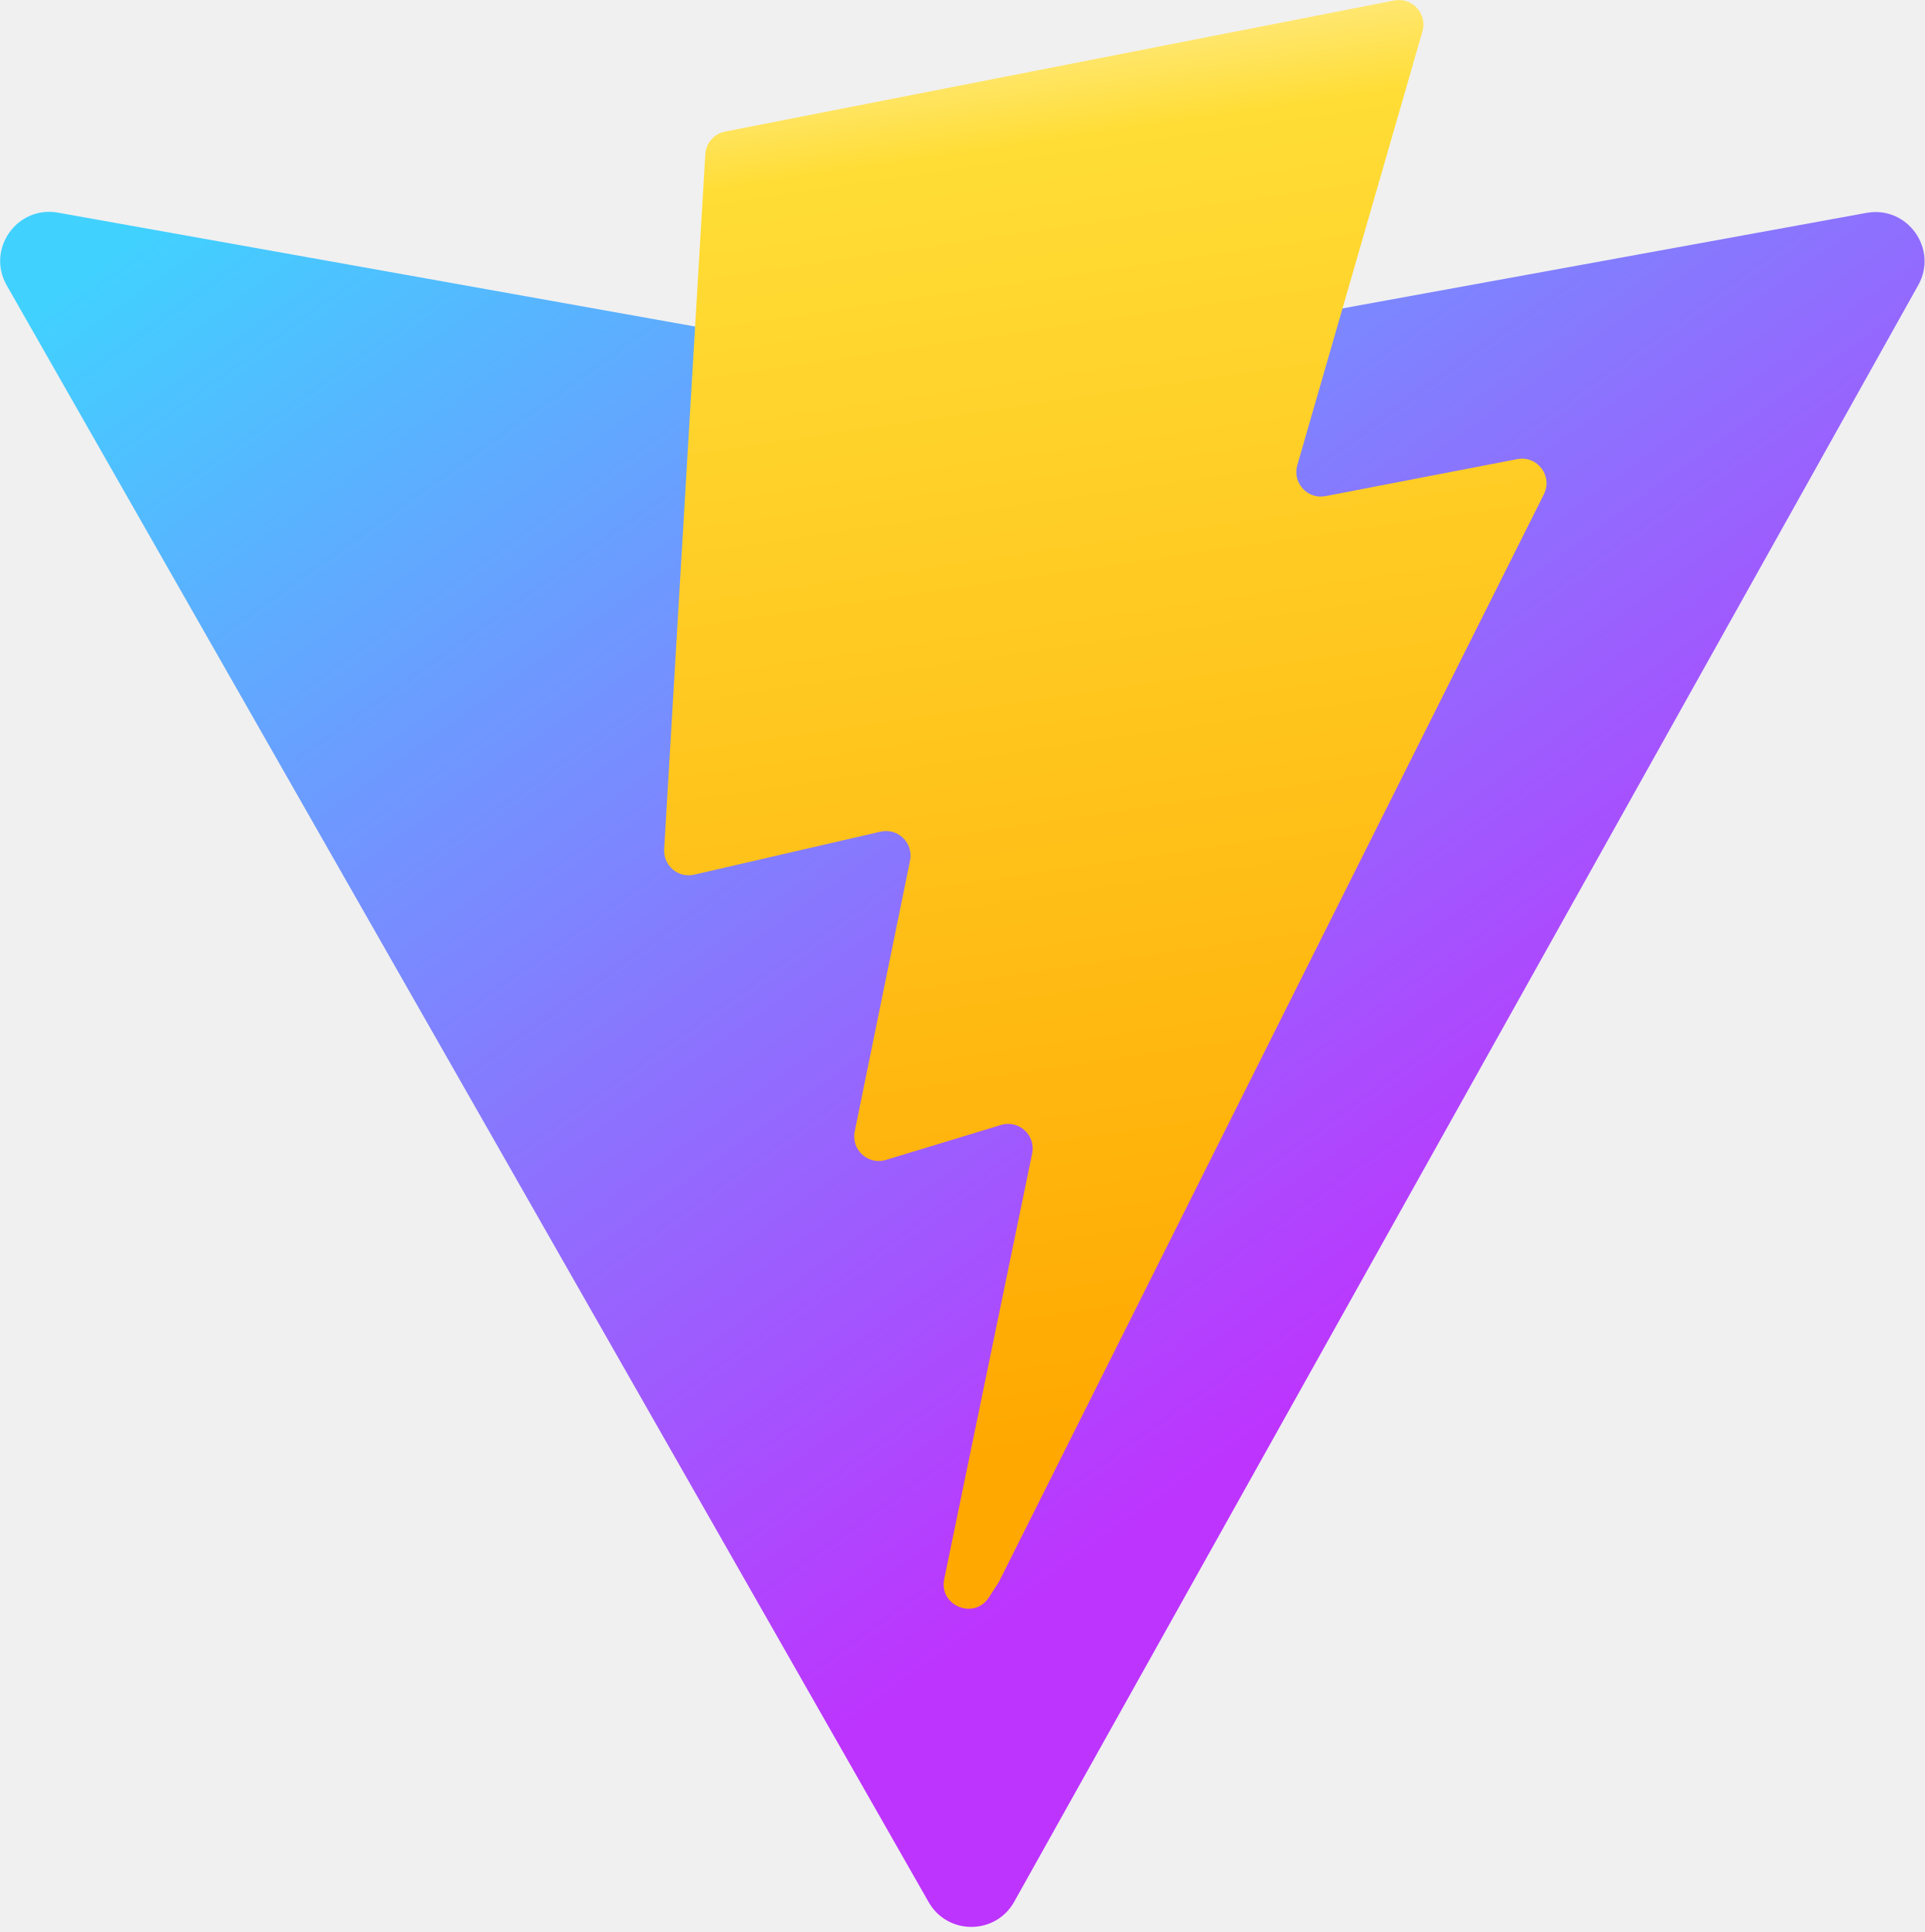
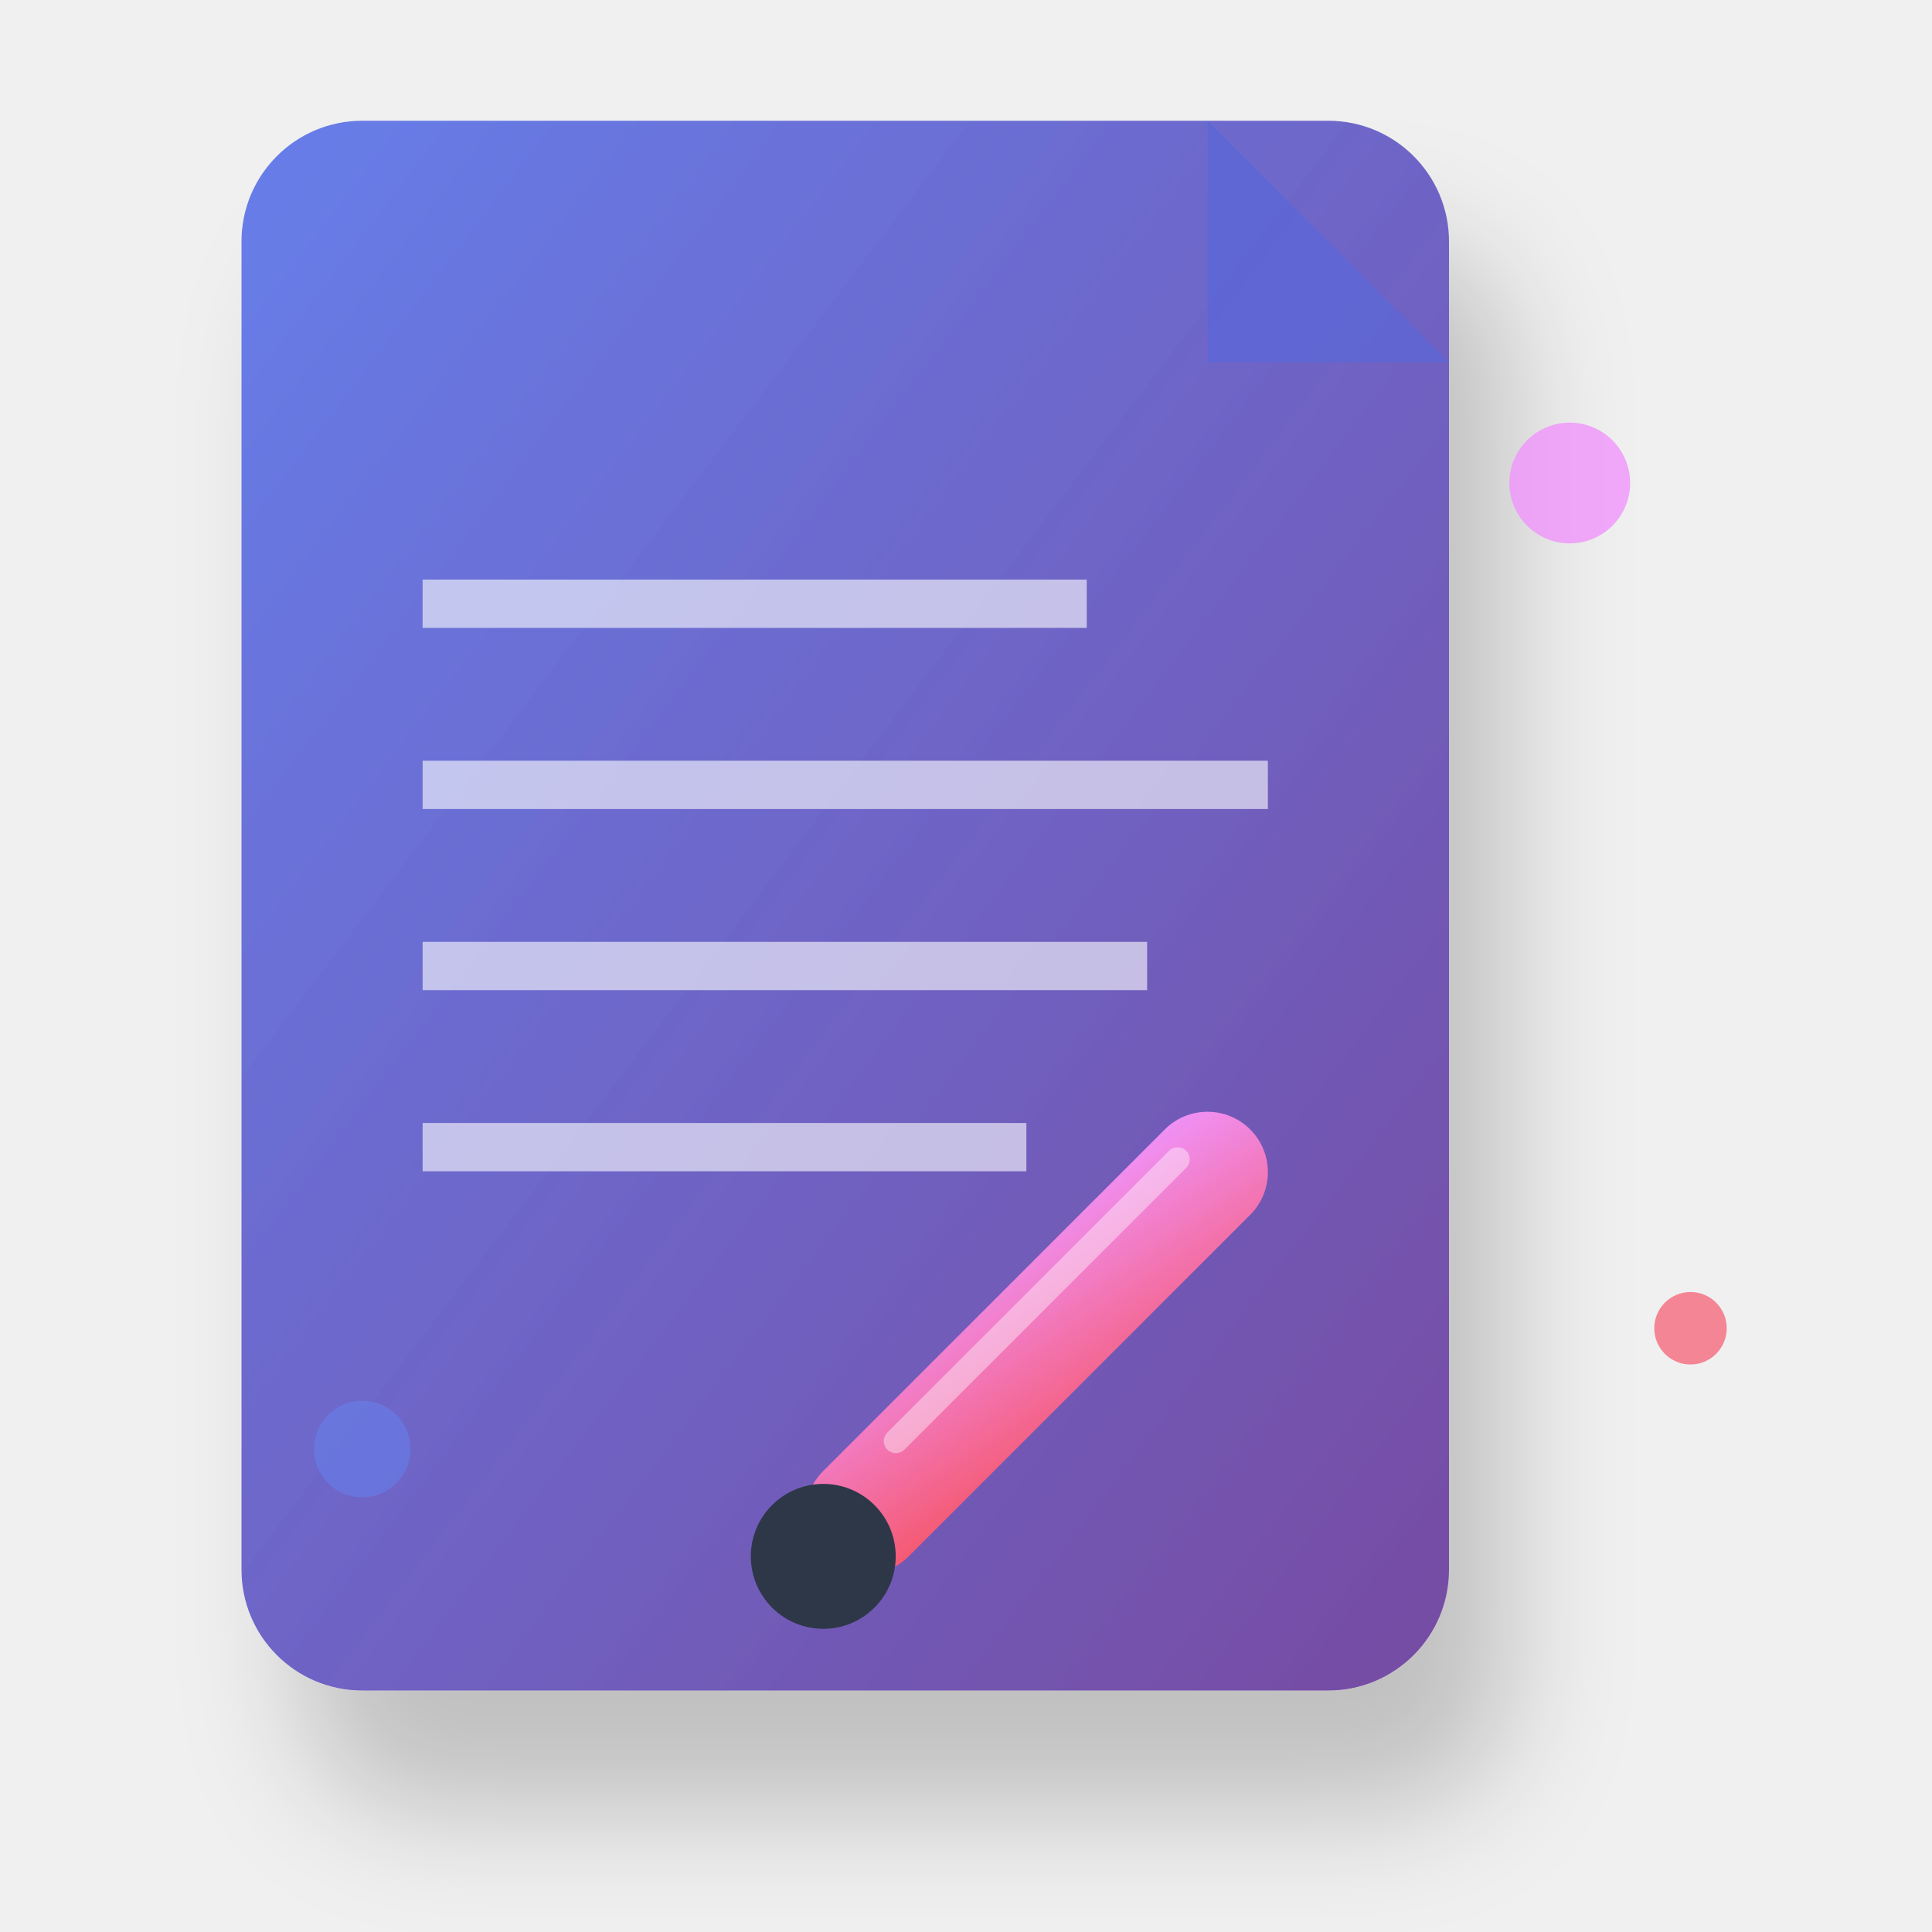
- <svg xmlns="http://www.w3.org/2000/svg" aria-hidden="true" role="img" class="iconify iconify--logos" width="31.88" height="32" preserveAspectRatio="xMidYMid meet" viewBox="0 0 256 257">
+ <svg xmlns="http://www.w3.org/2000/svg" width="32" height="32" viewBox="0 0 32 32">
  <defs>
-     <linearGradient id="IconifyId1813088fe1fbc01fb466" x1="-.828%" x2="57.636%" y1="7.652%" y2="78.411%">
-       <stop offset="0%" stop-color="#41D1FF" />
-       <stop offset="100%" stop-color="#BD34FE" />
+     <linearGradient id="noteGradient" x1="0%" y1="0%" x2="100%" y2="100%">
+       <stop offset="0%" stop-color="#667eea" />
+       <stop offset="100%" stop-color="#764ba2" />
    </linearGradient>
-     <linearGradient id="IconifyId1813088fe1fbc01fb467" x1="43.376%" x2="50.316%" y1="2.242%" y2="89.03%">
-       <stop offset="0%" stop-color="#FFEA83" />
-       <stop offset="8.333%" stop-color="#FFDD35" />
-       <stop offset="100%" stop-color="#FFA800" />
+     <linearGradient id="penGradient" x1="0%" y1="0%" x2="100%" y2="100%">
+       <stop offset="0%" stop-color="#f093fb" />
+       <stop offset="100%" stop-color="#f5576c" />
    </linearGradient>
+     <filter id="shadow" x="-20%" y="-20%" width="140%" height="140%">
+       <feDropShadow dx="1" dy="2" stdDeviation="1" flood-color="#000" flood-opacity="0.2" />
+     </filter>
  </defs>
-   <path fill="url(#IconifyId1813088fe1fbc01fb466)" d="M255.153 37.938L134.897 252.976c-2.483 4.44-8.862 4.466-11.382.048L.875 37.958c-2.746-4.814 1.371-10.646 6.827-9.67l120.385 21.517a6.537 6.537 0 0 0 2.322-.004l117.867-21.483c5.438-.991 9.574 4.796 6.877 9.62Z" />
-   <path fill="url(#IconifyId1813088fe1fbc01fb467)" d="M185.432.063L96.44 17.501a3.268 3.268 0 0 0-2.634 3.014l-5.474 92.456a3.268 3.268 0 0 0 3.997 3.378l24.777-5.718c2.318-.535 4.413 1.507 3.936 3.838l-7.361 36.047c-.495 2.426 1.782 4.5 4.151 3.78l15.304-4.649c2.372-.72 4.652 1.36 4.15 3.788l-11.698 56.621c-.732 3.542 3.979 5.473 5.943 2.437l1.313-2.028l72.516-144.72c1.215-2.423-.88-5.186-3.54-4.672l-25.505 4.922c-2.396.462-4.435-1.77-3.759-4.114l16.646-57.705c.677-2.35-1.37-4.583-3.769-4.113Z" />
+   <rect x="4" y="2" width="20" height="26" rx="2" ry="2" fill="url(#noteGradient)" filter="url(#shadow)" />
+   <path d="M20 2 L24 6 L20 6 Z" fill="#5a67d8" opacity="0.7" />
+   <line x1="7" y1="10" x2="18" y2="10" stroke="#fff" stroke-width="0.8" opacity="0.6" />
+   <line x1="7" y1="13" x2="21" y2="13" stroke="#fff" stroke-width="0.8" opacity="0.6" />
+   <line x1="7" y1="16" x2="19" y2="16" stroke="#fff" stroke-width="0.8" opacity="0.6" />
+   <line x1="7" y1="19" x2="17" y2="19" stroke="#fff" stroke-width="0.8" opacity="0.6" />
+   <g transform="translate(20, 18) rotate(45)">
+     <rect x="0" y="0" width="2" height="10" rx="1" fill="url(#penGradient)" />
+     <circle cx="1" cy="10" r="1.2" fill="#2d3748" />
+     <rect x="0.3" y="1" width="0.4" height="7" rx="0.2" fill="#fff" opacity="0.4" />
+   </g>
+   <circle cx="26" cy="8" r="1" fill="#f093fb" opacity="0.8">
+     <animate attributeName="opacity" values="0.8;0.3;0.8" dur="2s" repeatCount="indefinite" />
+   </circle>
+   <circle cx="6" cy="24" r="0.8" fill="#667eea" opacity="0.6">
+     <animate attributeName="opacity" values="0.6;0.2;0.6" dur="1.5s" repeatCount="indefinite" />
+   </circle>
+   <circle cx="28" cy="22" r="0.6" fill="#f5576c" opacity="0.7">
+     <animate attributeName="opacity" values="0.7;0.3;0.7" dur="1.8s" repeatCount="indefinite" />
+   </circle>
</svg>
